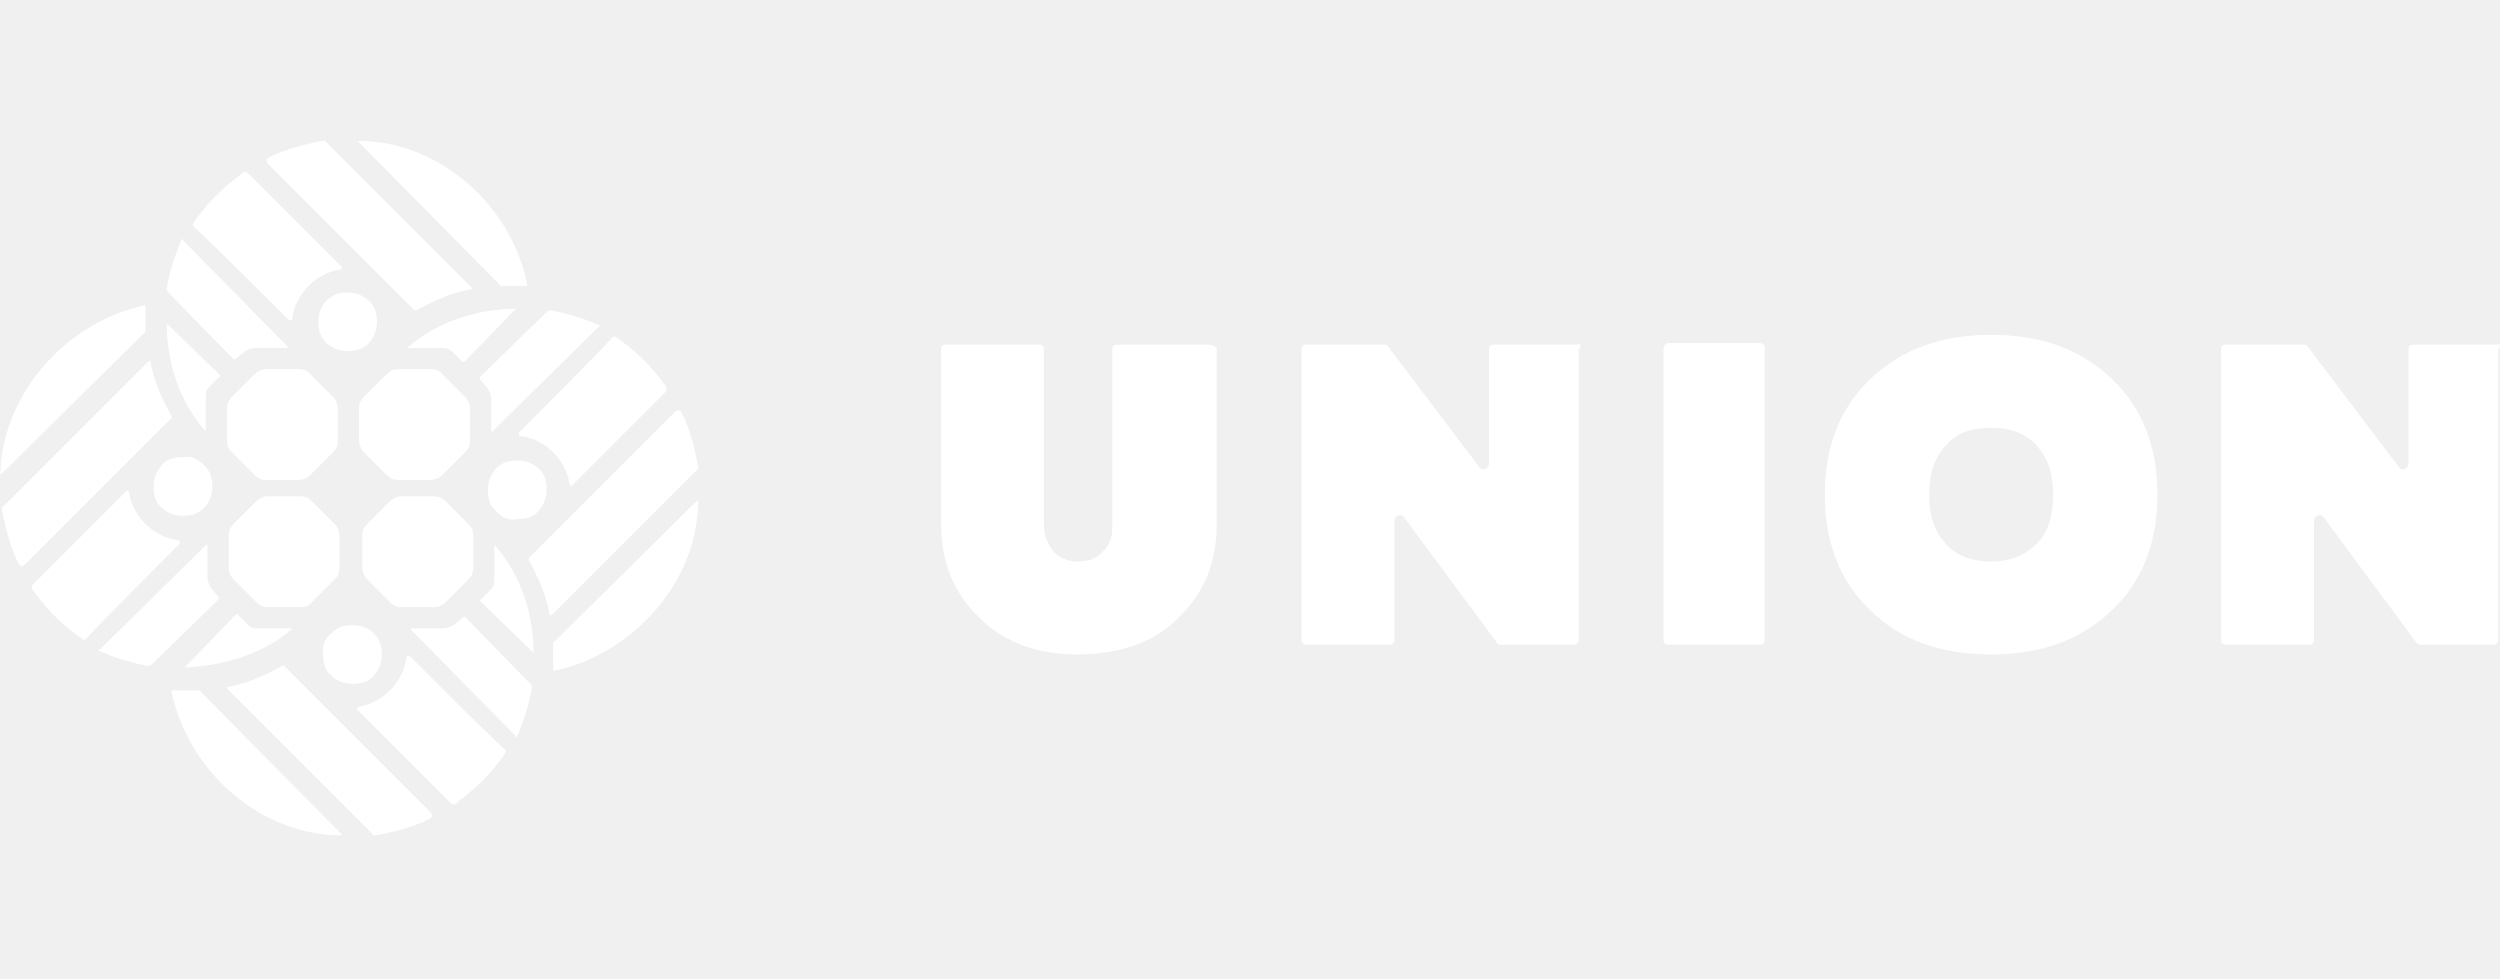
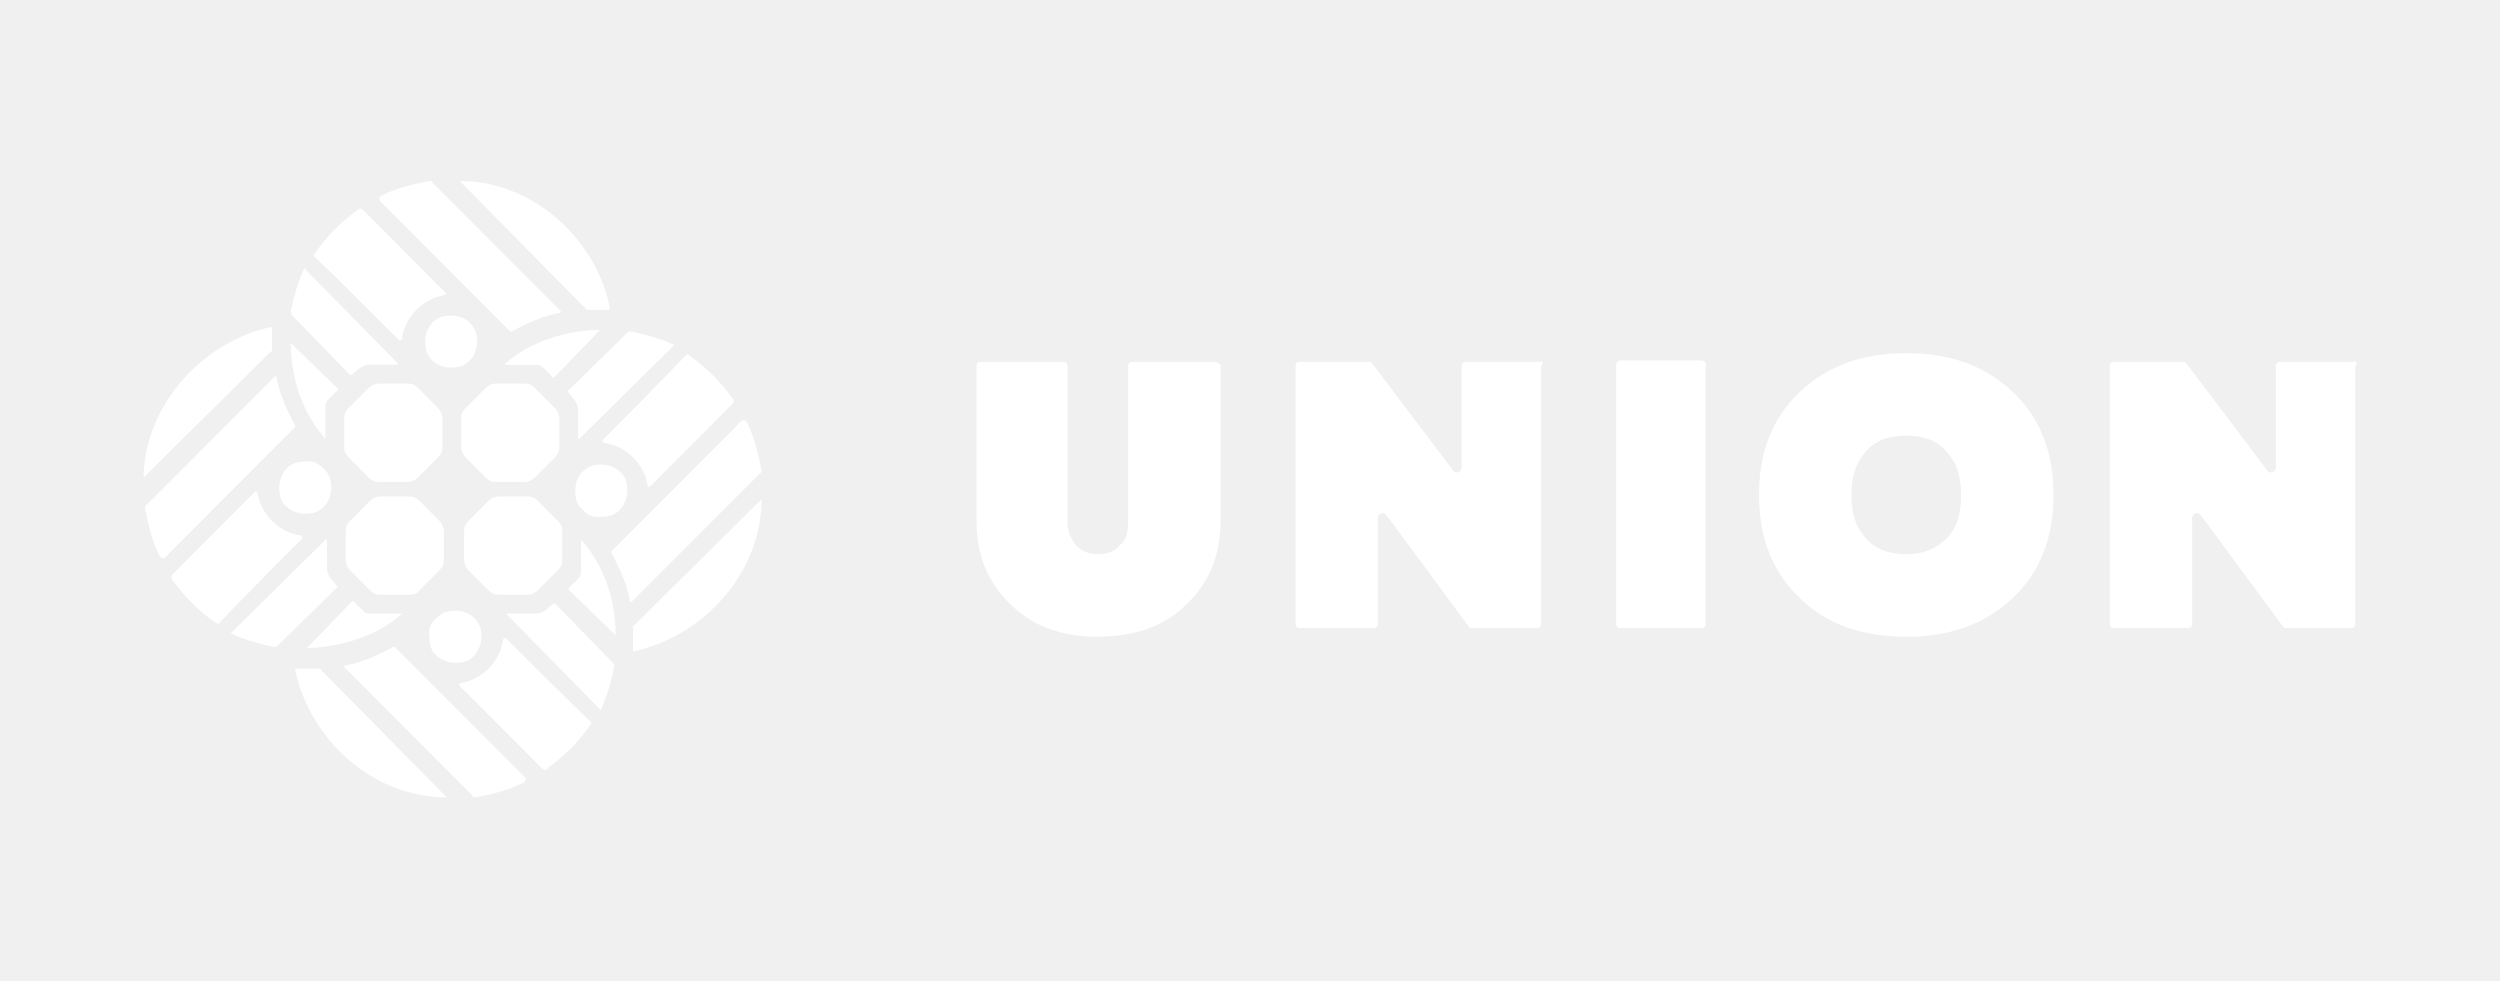
- <svg xmlns="http://www.w3.org/2000/svg" width="1278" height="500" viewBox="0 0 1278 500" fill="none">
-   <g clip-path="url(#clip0)">
-     <path d="M617.807 176.186H571.133C569.466 176.186 568.632 177.019 568.632 178.686V268.702C568.632 273.703 567.799 278.704 563.631 282.038C561.131 285.372 556.13 287.039 551.129 287.039C546.128 287.039 541.961 285.372 538.627 282.038C536.126 278.704 533.626 274.537 533.626 268.702V178.686C533.626 177.019 532.793 176.186 531.126 176.186H483.617C481.95 176.186 481.117 177.019 481.117 178.686V267.869C481.117 287.872 487.784 303.709 501.12 316.211C513.622 328.713 531.126 334.547 550.296 334.547C571.966 334.547 589.469 328.713 601.972 316.211C615.307 303.709 621.975 287.872 621.975 267.869V177.853C621.141 177.019 619.474 176.186 617.807 176.186Z" fill="white" />
-     <path d="M806.175 176.187H763.667C762 176.187 761.167 177.02 761.167 178.687V237.031C761.167 239.532 757.833 241.198 756.166 238.698L709.491 177.02C708.658 176.187 708.658 176.187 706.991 176.187H667.817C666.15 176.187 665.317 177.02 665.317 178.687V327.047C665.317 328.714 666.15 329.547 667.817 329.547H710.325C711.992 329.547 712.825 328.714 712.825 327.047V266.203C712.825 263.703 716.159 262.035 717.826 264.536L765.335 328.714C766.168 329.548 766.168 329.547 767.835 329.547H804.508C806.175 329.547 807.009 328.714 807.009 327.047V178.687C808.676 177.02 807.842 175.353 806.175 176.187Z" fill="white" />
-     <path d="M899.525 175.35H852.85C851.183 175.35 850.35 177.017 850.35 178.684V327.043C850.35 328.71 851.183 329.544 852.85 329.544H899.525C901.192 329.544 902.026 328.71 902.026 327.043V178.684C902.859 177.017 901.192 175.35 899.525 175.35Z" fill="white" />
-     <path d="M1079.56 193.686C1063.72 178.683 1043.72 171.182 1017.88 171.182C992.042 171.182 972.038 178.683 956.202 193.686C940.366 208.688 932.865 228.692 932.865 252.863C932.865 277.034 940.366 297.038 956.202 312.04C971.205 327.043 992.042 334.544 1017.88 334.544C1043.72 334.544 1063.72 327.043 1079.56 312.04C1095.39 297.038 1102.89 277.034 1102.89 252.863C1102.89 228.692 1095.39 208.688 1079.56 193.686ZM1041.22 277.867C1035.38 283.702 1027.88 287.036 1017.88 287.036C1008.71 287.036 1000.38 284.535 994.542 277.867C988.708 271.199 986.207 263.698 986.207 252.863C986.207 242.028 988.708 234.526 994.542 227.858C1000.38 221.19 1007.88 218.69 1017.88 218.69C1027.05 218.69 1035.38 221.19 1041.22 227.858C1047.05 234.526 1049.55 242.028 1049.55 252.863C1049.55 263.698 1047.05 272.033 1041.22 277.867Z" fill="white" />
-     <path d="M1276.26 176.187H1233.75C1232.08 176.187 1231.25 177.02 1231.25 178.687V237.031C1231.25 239.532 1227.92 241.198 1226.25 238.698L1179.57 177.02C1178.74 176.187 1178.74 176.187 1177.07 176.187H1137.9C1136.23 176.187 1135.4 177.02 1135.4 178.687V327.047C1135.4 328.714 1136.23 329.547 1137.9 329.547H1180.41C1182.07 329.547 1182.91 328.714 1182.91 327.047V266.203C1182.91 263.703 1186.24 262.035 1187.91 264.536L1235.42 328.714C1236.25 329.548 1236.25 329.547 1237.92 329.547H1274.59C1276.26 329.547 1277.09 328.714 1277.09 327.047V178.687C1278.76 177.02 1277.93 175.353 1276.26 176.187Z" fill="white" />
-     <path d="M263.577 157.852C264.411 157.852 264.411 158.685 263.577 157.852L237.739 184.523C236.906 185.356 236.072 185.356 236.072 184.523L231.072 179.522C229.405 177.855 227.737 177.855 226.07 177.855C226.07 177.855 213.568 177.855 209.401 177.855C208.567 177.855 208.567 177.022 209.401 177.022C223.57 164.519 244.407 157.852 263.577 157.852Z" fill="white" />
-     <path d="M153.558 310.378H136.889C134.388 310.378 132.721 309.544 131.054 307.878L119.385 296.209C117.718 294.542 116.885 292.041 116.885 290.374V273.704C116.885 271.204 117.718 269.537 119.385 267.87L131.054 256.202C132.721 254.535 135.222 253.701 136.889 253.701H153.558C156.059 253.701 157.725 254.535 159.392 256.202L171.061 267.87C172.728 269.537 173.561 272.037 173.561 273.704V290.374C173.561 292.875 172.728 294.542 171.061 296.209L159.392 307.878C158.559 309.544 156.059 310.378 153.558 310.378Z" fill="white" />
-     <path d="M73.544 156.186C74.377 156.186 74.378 156.185 74.378 157.019C74.378 159.519 74.378 162.02 74.378 164.52C74.378 166.187 74.378 167.854 74.378 168.688C74.378 169.521 74.377 170.355 73.544 170.355L1.031 242.034C0.197 242.868 0.198 242.034 0.198 241.201C1.864 199.527 35.204 164.52 73.544 156.186Z" fill="white" />
-     <path d="M76.045 184.521H76.878C78.545 194.523 82.713 203.692 87.714 212.86V213.693L24.369 277.038C20.202 281.206 16.034 285.373 12.7 288.707C11.867 289.54 10.2 289.54 9.366 287.873C5.199 279.539 2.698 269.537 1.031 260.369C1.031 259.535 1.032 258.702 1.865 258.702L76.045 184.521Z" fill="white" />
-     <path d="M105.216 278.705C106.05 277.871 106.05 278.704 106.05 279.538V295.374C106.05 297.041 106.884 298.708 107.717 300.375L111.885 305.376V306.209L77.712 339.549C76.878 340.382 76.045 340.382 75.211 340.382C66.876 338.715 58.541 336.215 51.04 332.881C50.207 332.881 50.207 332.047 51.04 332.047L105.216 278.705Z" fill="white" />
-     <path d="M94.381 341.213C93.547 341.213 93.547 340.379 94.381 341.213L120.219 314.541C121.053 313.708 121.886 313.708 121.886 314.541L126.887 319.542C128.554 321.209 130.221 321.209 131.888 321.209C131.888 321.209 144.39 321.209 148.557 321.209C149.391 321.209 149.391 322.042 148.557 322.042C134.388 334.544 113.551 340.379 94.381 341.213Z" fill="white" />
-     <path d="M16.867 298.707C24.369 291.206 57.708 257.867 64.376 251.199C65.209 250.365 66.043 251.199 66.043 252.032C66.876 257.867 70.21 263.701 74.378 267.868C78.545 272.036 84.38 275.37 91.047 276.203C91.881 276.203 91.881 277.037 91.881 277.87C85.213 284.538 53.541 316.211 43.539 327.046H42.705C32.703 320.378 24.369 312.043 17.701 302.875C16.034 301.208 16.034 299.541 16.867 298.707Z" fill="white" />
-     <path d="M116.052 225.361V208.691C116.052 206.191 116.886 204.524 118.553 202.857L130.221 191.188C131.888 189.521 134.389 188.688 136.056 188.688H152.725C155.226 188.688 156.893 189.521 158.56 191.188L170.229 202.857C171.896 204.524 172.729 207.024 172.729 208.691V225.361C172.729 227.861 171.896 229.528 170.229 231.195L158.56 242.864C156.893 244.531 154.392 245.365 152.725 245.365H136.056C133.555 245.365 131.888 244.531 130.221 242.864L118.553 231.195C116.886 229.528 116.052 227.861 116.052 225.361Z" fill="white" />
-     <path d="M269.412 145.347C269.412 146.18 269.413 146.18 268.579 146.18C266.079 146.18 263.578 146.18 261.078 146.18C259.411 146.18 257.744 146.18 256.91 146.18C256.077 146.18 255.243 146.18 255.243 145.347L183.564 72.834C182.73 72 183.564 72 184.397 72C226.071 72.834 261.911 106.173 269.412 145.347Z" fill="white" />
-     <path d="M241.075 147.013V147.847C231.073 149.514 221.904 153.681 212.736 158.682H211.903L148.558 95.338C144.39 91.171 140.223 87.003 136.889 83.669C136.056 82.835 136.056 81.168 137.723 80.335C146.057 76.167 156.059 73.667 165.227 72C166.061 72 166.895 72 166.895 72.834L241.075 147.013Z" fill="white" />
-     <path d="M146.89 177.016C147.723 177.85 146.89 177.85 146.057 177.85H130.22C128.553 177.85 126.887 178.683 125.22 179.517L120.219 183.684H119.385L86.046 149.511C85.212 148.678 85.213 147.844 85.213 147.011C86.88 138.676 89.38 130.341 92.714 122.84C92.714 122.006 93.547 122.006 93.547 122.84L146.89 177.016Z" fill="white" />
-     <path d="M85.213 165.35C85.213 164.516 85.213 164.516 85.213 165.35L111.884 191.188C112.718 192.021 112.718 192.855 111.884 192.855L106.883 197.856C105.216 199.523 105.216 201.189 105.216 202.856C105.216 202.856 105.216 215.359 105.216 219.526C105.216 220.36 104.383 220.36 104.383 219.526C91.88 205.357 85.213 185.353 85.213 165.35Z" fill="white" />
-     <path d="M188.565 175.353C185.231 178.687 181.897 179.521 177.729 179.521C173.562 179.521 169.395 177.854 166.894 175.353C163.56 172.019 162.727 168.686 162.727 164.518C162.727 160.351 164.394 156.183 166.894 153.683C170.228 150.349 173.562 149.516 177.729 149.516C181.897 149.516 186.064 151.183 188.565 153.683C191.898 157.017 192.732 160.351 192.732 164.518C192.732 168.686 191.065 172.853 188.565 175.353Z" fill="white" />
-     <path d="M126.887 88.667C134.389 96.169 167.728 129.508 174.396 136.176C175.229 137.009 174.396 137.843 173.562 137.843C167.728 138.676 161.894 142.01 157.726 146.178C153.559 150.345 150.225 156.18 149.392 162.847C149.392 163.681 148.558 163.681 147.724 163.681C141.057 157.013 109.384 125.341 98.549 115.339V114.506C105.217 104.504 113.552 96.169 122.72 89.501C125.22 87.001 126.054 87.834 126.887 88.667Z" fill="white" />
-     <path d="M104.383 237.86C107.717 241.194 108.55 244.528 108.55 248.695C108.55 252.863 106.883 257.03 104.383 259.531C101.049 262.865 97.715 263.698 93.548 263.698C89.38 263.698 85.213 262.031 82.713 259.531C79.379 257.03 78.545 252.863 78.545 248.695C78.545 244.528 80.212 240.361 82.713 237.86C85.213 234.526 89.38 233.693 93.548 233.693C97.715 232.859 101.049 234.526 104.383 237.86Z" fill="white" />
-     <path d="M203.568 188.688H220.237C222.738 188.688 224.404 189.521 226.071 191.188L237.74 202.857C239.407 204.524 240.241 207.024 240.241 208.691V225.361C240.241 227.861 239.407 229.528 237.74 231.195L226.071 242.864C224.404 244.531 221.904 245.365 220.237 245.365H203.568C201.067 245.365 199.4 244.531 197.733 242.864L186.064 231.195C184.397 229.528 183.564 227.028 183.564 225.361V208.691C183.564 206.191 184.397 204.524 186.064 202.857L197.733 191.188C199.4 189.521 201.067 188.688 203.568 188.688Z" fill="white" />
-     <path d="M283.581 342.885C282.748 342.885 282.748 342.885 282.748 342.051C282.748 339.551 282.748 337.05 282.748 334.55C282.748 332.883 282.748 331.216 282.748 329.549C282.748 328.716 282.748 327.882 283.581 327.882L356.094 256.203C356.928 255.369 356.927 256.203 356.927 257.036C356.094 299.544 321.921 334.55 283.581 342.885Z" fill="white" />
-     <path d="M281.914 314.543H281.081C279.414 304.542 275.246 295.373 270.246 286.205V285.371L333.59 222.027C337.757 217.859 341.925 213.692 345.259 210.358C346.092 209.525 347.759 209.524 348.593 211.191C352.76 219.526 355.26 229.528 356.927 238.696C356.927 239.53 356.928 240.363 356.094 240.363L281.914 314.543Z" fill="white" />
-     <path d="M251.909 220.358C251.076 221.191 251.076 220.357 251.076 219.524V203.688C251.076 202.021 250.243 200.354 249.409 198.687L245.242 193.686V192.852L279.414 159.513C280.248 158.679 281.081 158.68 281.915 158.68C290.249 160.347 298.584 162.847 306.086 166.181C306.919 166.181 306.919 167.015 306.086 167.015L251.909 220.358Z" fill="white" />
-     <path d="M263.577 157.852C263.577 157.852 263.577 158.685 263.577 157.852L237.739 184.523C236.906 185.356 236.072 185.356 236.072 184.523L231.072 179.522C229.405 177.855 227.737 177.855 226.07 177.855C226.07 177.855 213.568 177.855 209.401 177.855C208.567 177.855 208.567 177.022 209.401 177.022C223.57 164.519 243.574 158.685 263.577 157.852Z" fill="white" />
-     <path d="M340.258 200.358C332.756 207.859 299.417 241.199 292.749 247.867C291.916 248.7 291.083 247.866 291.083 247.033C290.249 241.199 286.915 235.364 282.748 231.197C278.58 227.03 272.746 223.696 266.078 222.862C265.245 222.862 265.244 222.029 265.244 221.195C271.912 214.527 303.584 182.855 313.586 172.02H314.42C324.422 178.687 332.757 187.022 339.424 196.191C341.091 197.858 341.091 199.525 340.258 200.358Z" fill="white" />
-     <path d="M241.907 273.704V290.374C241.907 292.875 241.074 294.542 239.407 296.209L227.738 307.878C226.071 309.544 223.57 310.378 221.903 310.378H205.233C202.733 310.378 201.066 309.544 199.4 307.878L187.731 296.209C186.064 294.542 185.23 292.041 185.23 290.374V273.704C185.23 271.204 186.064 269.537 187.731 267.87L199.4 256.202C201.066 254.535 203.567 253.701 205.233 253.701H221.903C224.404 253.701 226.071 254.535 227.738 256.202L239.407 267.87C241.074 269.537 241.907 271.204 241.907 273.704Z" fill="white" />
-     <path d="M87.713 353.719C87.713 352.885 87.713 352.885 88.546 352.885C91.047 352.885 93.547 352.885 96.048 352.885C97.715 352.885 99.381 352.885 101.048 352.885C101.882 352.885 102.715 352.885 102.715 353.719L174.395 426.231C175.229 427.065 174.395 427.065 173.561 427.065C131.054 426.231 96.048 392.892 87.713 353.719Z" fill="white" />
-     <path d="M116.052 352.05V351.216C126.054 349.549 135.222 345.382 144.39 340.381H145.224L208.569 403.726C212.736 407.893 216.904 412.06 220.238 415.394C221.071 416.228 221.071 417.895 219.404 418.728C211.069 422.896 201.067 425.396 191.899 427.063C191.065 427.063 190.232 427.063 190.232 426.229L116.052 352.05Z" fill="white" />
-     <path d="M210.235 322.045C209.401 321.211 210.235 321.211 211.068 321.211H226.905C228.572 321.211 230.238 320.378 231.905 319.544L236.906 315.377H237.74L271.079 349.55C271.913 350.384 271.912 351.217 271.912 352.05C270.245 360.385 267.745 368.72 264.411 376.221C264.411 377.055 263.577 377.055 263.577 376.221L210.235 322.045Z" fill="white" />
-     <path d="M272.746 333.714C272.746 334.547 271.912 334.547 272.746 333.714L246.074 307.876C245.241 307.042 245.241 306.209 246.074 306.209L251.075 301.208C252.742 299.541 252.742 297.874 252.742 296.207C252.742 296.207 252.742 283.705 252.742 279.537C252.742 278.704 253.576 278.704 253.576 279.537C266.078 293.706 272.746 313.71 272.746 333.714Z" fill="white" />
-     <path d="M169.394 323.712C172.728 320.378 176.062 319.545 180.23 319.545C184.397 319.545 188.565 321.212 191.065 323.712C194.399 327.046 195.233 330.38 195.233 334.547C195.233 338.715 193.566 342.883 191.065 345.383C188.565 348.717 184.397 349.551 180.23 349.551C176.062 349.551 171.895 347.884 169.394 345.383C166.061 342.883 165.227 338.715 165.227 334.547C164.394 330.38 166.061 326.213 169.394 323.712Z" fill="white" />
-     <path d="M230.238 410.39C222.737 402.889 189.398 369.55 182.73 362.882C181.897 362.048 182.73 361.215 183.564 361.215C189.398 360.381 195.233 357.047 199.4 352.88C203.567 348.712 206.901 342.878 207.735 336.21C207.735 335.377 208.568 335.377 209.401 335.377C216.069 342.045 247.742 373.717 258.577 383.719V384.552C251.909 394.554 243.574 402.889 234.406 409.557C232.739 412.057 231.072 411.224 230.238 410.39Z" fill="white" />
-     <path d="M253.577 261.205C250.243 258.704 249.409 254.537 249.409 250.37C249.409 246.202 251.076 242.035 253.577 239.535C256.911 236.201 260.244 235.367 264.412 235.367C268.579 235.367 272.746 237.034 275.247 239.535C278.581 242.035 279.414 246.202 279.414 250.37C279.414 254.537 277.747 258.704 275.247 261.205C272.746 264.539 268.579 265.372 264.412 265.372C260.244 266.206 256.077 264.539 253.577 261.205Z" fill="white" />
-   </g>
-   <defs>
-     <clipPath id="clip0">
-       <rect width="1278" height="500" fill="white" />
-     </clipPath>
-   </defs>
+ <svg xmlns="http://www.w3.org/2000/svg" width="227" height="89" viewBox="0 0 227 89" fill="none">
+   <path d="M110.17 32.855H102.829C102.567 32.855 102.436 32.987 102.436 33.249V47.437C102.436 48.225 102.305 49.013 101.649 49.539C101.256 50.064 100.469 50.327 99.683 50.327C98.896 50.327 98.241 50.064 97.717 49.539C97.323 49.013 96.93 48.356 96.93 47.437V33.249C96.93 32.987 96.799 32.855 96.537 32.855H89.065C88.803 32.855 88.672 32.987 88.672 33.249V47.306C88.672 50.458 89.72 52.954 91.818 54.925C93.784 56.895 96.537 57.815 99.552 57.815C102.96 57.815 105.713 56.895 107.679 54.925C109.776 52.954 110.825 50.458 110.825 47.306V33.118C110.694 32.987 110.432 32.855 110.17 32.855Z" fill="white" />
+   <path d="M139.795 32.857H133.109C132.847 32.857 132.716 32.989 132.716 33.251V42.447C132.716 42.841 132.192 43.103 131.93 42.709L124.589 32.989C124.458 32.857 124.458 32.857 124.196 32.857H118.035C117.773 32.857 117.642 32.989 117.642 33.251V56.634C117.642 56.897 117.773 57.028 118.035 57.028H124.72C124.982 57.028 125.113 56.897 125.113 56.634V47.044C125.113 46.651 125.638 46.388 125.9 46.782L133.372 56.897C133.503 57.028 133.503 57.028 133.765 57.028H139.533C139.795 57.028 139.926 56.897 139.926 56.634V33.251C140.188 32.989 140.057 32.726 139.795 32.857Z" fill="white" />
+   <path d="M154.476 32.725H147.135C146.873 32.725 146.742 32.987 146.742 33.25V56.633C146.742 56.895 146.873 57.027 147.135 57.027H154.476C154.738 57.027 154.869 56.895 154.869 56.633V33.25C155 32.987 154.738 32.725 154.476 32.725Z" fill="white" />
+   <path d="M182.791 35.615C180.3 33.251 177.154 32.068 173.09 32.068C169.027 32.068 165.881 33.251 163.39 35.615C160.899 37.98 159.72 41.132 159.72 44.942C159.72 48.752 160.899 51.904 163.39 54.269C165.75 56.633 169.027 57.816 173.09 57.816C177.154 57.816 180.3 56.633 182.791 54.269C185.281 51.904 186.46 48.752 186.46 44.942C186.46 41.132 185.281 37.98 182.791 35.615ZM176.761 48.883C175.843 49.803 174.663 50.328 173.09 50.328C171.648 50.328 170.338 49.934 169.42 48.883C168.502 47.832 168.109 46.65 168.109 44.942C168.109 43.234 168.502 42.052 169.42 41.001C170.338 39.95 171.518 39.556 173.09 39.556C174.533 39.556 175.843 39.95 176.761 41.001C177.678 42.052 178.071 43.234 178.071 44.942C178.071 46.65 177.678 47.963 176.761 48.883Z" fill="white" />
+   <path d="M213.726 32.857H207.04C206.777 32.857 206.647 32.989 206.647 33.251V42.447C206.647 42.841 206.123 43.103 205.861 42.709L198.519 32.989C198.388 32.857 198.388 32.857 198.126 32.857H191.965C191.703 32.857 191.572 32.989 191.572 33.251V56.634C191.572 56.897 191.703 57.028 191.965 57.028H198.651C198.912 57.028 199.044 56.897 199.044 56.634V47.044C199.044 46.651 199.568 46.388 199.831 46.782L207.303 56.897C207.433 57.028 207.433 57.028 207.696 57.028H213.463C213.726 57.028 213.856 56.897 213.856 56.634V33.251C214.119 32.989 213.988 32.726 213.726 32.857Z" fill="white" />
+   <path d="M54.459 29.967C54.59 29.967 54.59 30.098 54.459 29.967L50.395 34.17C50.264 34.302 50.133 34.302 50.133 34.17L49.346 33.382C49.084 33.119 48.822 33.119 48.56 33.119C48.56 33.119 46.594 33.119 45.938 33.119C45.807 33.119 45.807 32.988 45.938 32.988C48.167 31.018 51.444 29.967 54.459 29.967Z" fill="white" />
+   <path d="M37.156 54.007H34.535C34.141 54.007 33.879 53.876 33.617 53.613L31.782 51.774C31.52 51.511 31.389 51.117 31.389 50.854V48.227C31.389 47.833 31.52 47.57 31.782 47.307L33.617 45.468C33.879 45.206 34.273 45.074 34.535 45.074H37.156C37.55 45.074 37.812 45.206 38.074 45.468L39.909 47.307C40.171 47.57 40.302 47.964 40.302 48.227V50.854C40.302 51.248 40.171 51.511 39.909 51.774L38.074 53.613C37.943 53.876 37.55 54.007 37.156 54.007Z" fill="white" />
+   <path d="M24.572 29.703C24.703 29.703 24.703 29.703 24.703 29.834C24.703 30.228 24.703 30.623 24.703 31.017C24.703 31.279 24.703 31.542 24.703 31.674C24.703 31.805 24.703 31.936 24.572 31.936L13.167 43.233C13.036 43.365 13.036 43.233 13.036 43.102C13.298 36.534 18.542 31.017 24.572 29.703Z" fill="white" />
+   <path d="M24.966 34.17H25.097C25.359 35.746 26.014 37.191 26.801 38.636V38.768L16.838 48.751C16.183 49.408 15.527 50.065 15.003 50.59C14.872 50.722 14.61 50.722 14.479 50.459C13.823 49.146 13.43 47.569 13.168 46.124C13.168 45.993 13.168 45.861 13.299 45.861L24.966 34.17Z" fill="white" />
+   <path d="M29.553 49.014C29.684 48.882 29.684 49.013 29.684 49.145V51.641C29.684 51.903 29.816 52.166 29.947 52.429L30.602 53.217V53.348L25.228 58.603C25.096 58.734 24.965 58.734 24.834 58.734C23.523 58.472 22.213 58.078 21.033 57.552C20.902 57.552 20.902 57.421 21.033 57.421L29.553 49.014Z" fill="white" />
+   <path d="M27.849 58.865C27.718 58.865 27.718 58.733 27.849 58.865L31.913 54.661C32.044 54.53 32.175 54.53 32.175 54.661L32.962 55.449C33.224 55.712 33.486 55.712 33.748 55.712C33.748 55.712 35.714 55.712 36.37 55.712C36.501 55.712 36.501 55.843 36.37 55.843C34.141 57.814 30.864 58.733 27.849 58.865Z" fill="white" />
+   <path d="M15.657 52.167C16.837 50.985 22.081 45.73 23.129 44.679C23.26 44.548 23.391 44.679 23.391 44.811C23.523 45.73 24.047 46.65 24.702 47.307C25.358 47.964 26.275 48.489 27.324 48.62C27.455 48.62 27.455 48.752 27.455 48.883C26.406 49.934 21.425 54.926 19.852 56.634H19.721C18.148 55.583 16.837 54.269 15.789 52.824C15.526 52.561 15.526 52.299 15.657 52.167Z" fill="white" />
+   <path d="M31.257 40.606V37.979C31.257 37.585 31.388 37.322 31.65 37.059L33.485 35.22C33.747 34.958 34.141 34.826 34.403 34.826H37.025C37.418 34.826 37.68 34.958 37.942 35.22L39.777 37.059C40.04 37.322 40.171 37.716 40.171 37.979V40.606C40.171 41 40.04 41.263 39.777 41.526L37.942 43.365C37.68 43.627 37.287 43.759 37.025 43.759H34.403C34.01 43.759 33.747 43.627 33.485 43.365L31.65 41.526C31.388 41.263 31.257 41 31.257 40.606Z" fill="white" />
+   <path d="M55.376 27.996C55.376 28.127 55.376 28.127 55.245 28.127C54.852 28.127 54.459 28.127 54.066 28.127C53.803 28.127 53.541 28.127 53.41 28.127C53.279 28.127 53.148 28.127 53.148 27.996L41.875 16.567C41.743 16.436 41.875 16.436 42.006 16.436C48.56 16.567 54.197 21.822 55.376 27.996Z" fill="white" />
+   <path d="M50.92 28.258V28.39C49.347 28.652 47.905 29.309 46.463 30.097H46.332L36.37 20.114C35.714 19.457 35.059 18.8 34.534 18.275C34.403 18.143 34.403 17.881 34.666 17.749C35.976 17.092 37.549 16.698 38.991 16.436C39.122 16.436 39.253 16.436 39.253 16.567L50.92 28.258Z" fill="white" />
+   <path d="M36.107 32.987C36.238 33.118 36.107 33.118 35.976 33.118H33.486C33.224 33.118 32.962 33.249 32.699 33.381L31.913 34.038H31.782L26.538 28.652C26.407 28.52 26.407 28.389 26.407 28.258C26.669 26.944 27.063 25.63 27.587 24.448C27.587 24.317 27.718 24.317 27.718 24.448L36.107 32.987Z" fill="white" />
+   <path d="M26.407 31.149C26.407 31.018 26.407 31.018 26.407 31.149L30.602 35.222C30.733 35.353 30.733 35.484 30.602 35.484L29.815 36.273C29.553 36.535 29.553 36.798 29.553 37.061C29.553 37.061 29.553 39.031 29.553 39.688C29.553 39.819 29.422 39.819 29.422 39.688C27.456 37.455 26.407 34.302 26.407 31.149Z" fill="white" />
+   <path d="M42.661 32.724C42.137 33.25 41.613 33.381 40.957 33.381C40.302 33.381 39.646 33.119 39.253 32.724C38.729 32.199 38.598 31.674 38.598 31.017C38.598 30.36 38.86 29.703 39.253 29.309C39.777 28.784 40.302 28.652 40.957 28.652C41.613 28.652 42.268 28.915 42.661 29.309C43.185 29.835 43.317 30.36 43.317 31.017C43.317 31.674 43.054 32.331 42.661 32.724Z" fill="white" />
+   <path d="M32.962 19.063C34.142 20.245 39.385 25.5 40.434 26.551C40.565 26.682 40.434 26.814 40.302 26.814C39.385 26.945 38.467 27.47 37.812 28.127C37.157 28.784 36.632 29.704 36.501 30.754C36.501 30.886 36.37 30.886 36.239 30.886C35.19 29.835 30.209 24.843 28.505 23.267V23.135C29.554 21.559 30.864 20.245 32.306 19.194C32.7 18.8 32.831 18.932 32.962 19.063Z" fill="white" />
+   <path d="M29.422 42.577C29.946 43.102 30.077 43.628 30.077 44.285C30.077 44.942 29.815 45.598 29.422 45.992C28.898 46.518 28.373 46.649 27.718 46.649C27.062 46.649 26.407 46.386 26.014 45.992C25.489 45.598 25.358 44.942 25.358 44.285C25.358 43.628 25.621 42.971 26.014 42.577C26.407 42.051 27.062 41.92 27.718 41.92C28.373 41.789 28.898 42.051 29.422 42.577Z" fill="white" />
+   <path d="M45.02 34.826H47.642C48.035 34.826 48.297 34.958 48.559 35.22L50.395 37.059C50.657 37.322 50.788 37.716 50.788 37.979V40.606C50.788 41 50.657 41.263 50.395 41.526L48.559 43.365C48.297 43.627 47.904 43.759 47.642 43.759H45.02C44.627 43.759 44.365 43.627 44.102 43.365L42.267 41.526C42.005 41.263 41.874 40.869 41.874 40.606V37.979C41.874 37.585 42.005 37.322 42.267 37.059L44.102 35.22C44.365 34.958 44.627 34.826 45.02 34.826Z" fill="white" />
+   <path d="M57.605 59.128C57.474 59.128 57.474 59.128 57.474 58.997C57.474 58.603 57.474 58.209 57.474 57.815C57.474 57.552 57.474 57.289 57.474 57.026C57.474 56.895 57.474 56.764 57.605 56.764L69.009 45.467C69.14 45.335 69.14 45.467 69.14 45.598C69.009 52.297 63.635 57.815 57.605 59.128Z" fill="white" />
+   <path d="M57.343 54.663H57.212C56.95 53.087 56.294 51.642 55.508 50.197V50.065L65.47 40.082C66.126 39.425 66.781 38.768 67.305 38.242C67.436 38.111 67.698 38.111 67.83 38.374C68.485 39.688 68.878 41.264 69.14 42.709C69.14 42.84 69.141 42.972 69.009 42.972L57.343 54.663Z" fill="white" />
+   <path d="M52.624 39.819C52.493 39.95 52.493 39.819 52.493 39.687V37.191C52.493 36.929 52.362 36.666 52.231 36.403L51.575 35.615V35.483L56.95 30.229C57.081 30.098 57.212 30.098 57.343 30.098C58.654 30.36 59.965 30.754 61.144 31.28C61.275 31.28 61.275 31.411 61.144 31.411L52.624 39.819Z" fill="white" />
+   <path d="M54.459 29.967C54.459 29.967 54.459 30.098 54.459 29.967L50.395 34.17C50.264 34.302 50.133 34.302 50.133 34.17L49.346 33.382C49.084 33.119 48.822 33.119 48.56 33.119C48.56 33.119 46.594 33.119 45.938 33.119C45.807 33.119 45.807 32.988 45.938 32.988C48.167 31.018 51.313 30.098 54.459 29.967Z" fill="white" />
+   <path d="M66.518 36.666C65.338 37.848 60.095 43.102 59.047 44.153C58.916 44.285 58.785 44.153 58.785 44.022C58.653 43.102 58.129 42.183 57.474 41.526C56.818 40.869 55.901 40.344 54.852 40.212C54.721 40.212 54.721 40.081 54.721 39.95C55.769 38.899 60.751 33.907 62.324 32.199H62.455C64.028 33.25 65.339 34.564 66.387 36.009C66.649 36.272 66.649 36.534 66.518 36.666Z" fill="white" />
+   <path d="M51.05 48.227V50.854C51.05 51.248 50.919 51.511 50.657 51.774L48.822 53.613C48.56 53.876 48.167 54.007 47.904 54.007H45.283C44.889 54.007 44.627 53.876 44.365 53.613L42.53 51.774C42.268 51.511 42.137 51.117 42.137 50.854V48.227C42.137 47.833 42.268 47.57 42.53 47.307L44.365 45.468C44.627 45.206 45.021 45.074 45.283 45.074H47.904C48.298 45.074 48.56 45.206 48.822 45.468L50.657 47.307C50.919 47.57 51.05 47.833 51.05 48.227Z" fill="white" />
+   <path d="M26.8 60.837C26.8 60.705 26.8 60.705 26.931 60.705C27.324 60.705 27.717 60.705 28.111 60.705C28.373 60.705 28.635 60.705 28.897 60.705C29.028 60.705 29.159 60.705 29.159 60.837L40.433 72.265C40.564 72.397 40.433 72.397 40.301 72.397C33.616 72.265 28.111 67.01 26.8 60.837Z" fill="white" />
+   <path d="M31.257 60.574V60.442C32.83 60.179 34.272 59.523 35.714 58.734H35.845L45.807 68.718C46.463 69.375 47.118 70.032 47.642 70.557C47.773 70.689 47.773 70.951 47.511 71.082C46.2 71.739 44.627 72.133 43.185 72.396C43.054 72.396 42.923 72.396 42.923 72.265L31.257 60.574Z" fill="white" />
+   <path d="M46.07 55.844C45.939 55.712 46.07 55.712 46.201 55.712H48.692C48.954 55.712 49.216 55.581 49.478 55.45L50.265 54.793H50.396L55.639 60.179C55.77 60.31 55.77 60.442 55.77 60.573C55.508 61.887 55.115 63.2 54.59 64.382C54.59 64.514 54.459 64.514 54.459 64.382L46.07 55.844Z" fill="white" />
+   <path d="M55.901 57.684C55.901 57.815 55.769 57.815 55.901 57.684L51.706 53.612C51.575 53.48 51.575 53.349 51.706 53.349L52.492 52.561C52.754 52.298 52.754 52.035 52.754 51.773C52.754 51.773 52.754 49.802 52.754 49.145C52.754 49.014 52.886 49.014 52.886 49.145C54.852 51.379 55.901 54.531 55.901 57.684Z" fill="white" />
+   <path d="M39.647 56.108C40.171 55.583 40.695 55.451 41.351 55.451C42.006 55.451 42.662 55.714 43.055 56.108C43.579 56.633 43.711 57.159 43.711 57.816C43.711 58.472 43.448 59.129 43.055 59.523C42.662 60.049 42.006 60.18 41.351 60.18C40.695 60.18 40.04 59.918 39.647 59.523C39.123 59.129 38.991 58.472 38.991 57.816C38.86 57.159 39.123 56.502 39.647 56.108Z" fill="white" />
+   <path d="M49.215 69.768C48.036 68.586 42.792 63.331 41.744 62.28C41.613 62.149 41.744 62.018 41.875 62.018C42.792 61.886 43.71 61.361 44.365 60.704C45.021 60.047 45.545 59.127 45.676 58.077C45.676 57.945 45.807 57.945 45.938 57.945C46.987 58.996 51.968 63.988 53.672 65.564V65.696C52.624 67.272 51.313 68.586 49.871 69.637C49.609 70.031 49.347 69.899 49.215 69.768Z" fill="white" />
+   <path d="M52.886 46.256C52.362 45.862 52.23 45.205 52.23 44.548C52.23 43.891 52.493 43.234 52.886 42.84C53.41 42.315 53.934 42.184 54.59 42.184C55.245 42.184 55.901 42.446 56.294 42.84C56.818 43.234 56.95 43.891 56.95 44.548C56.95 45.205 56.687 45.862 56.294 46.256C55.901 46.781 55.245 46.913 54.59 46.913C53.934 47.044 53.279 46.781 52.886 46.256Z" fill="white" />
</svg>
